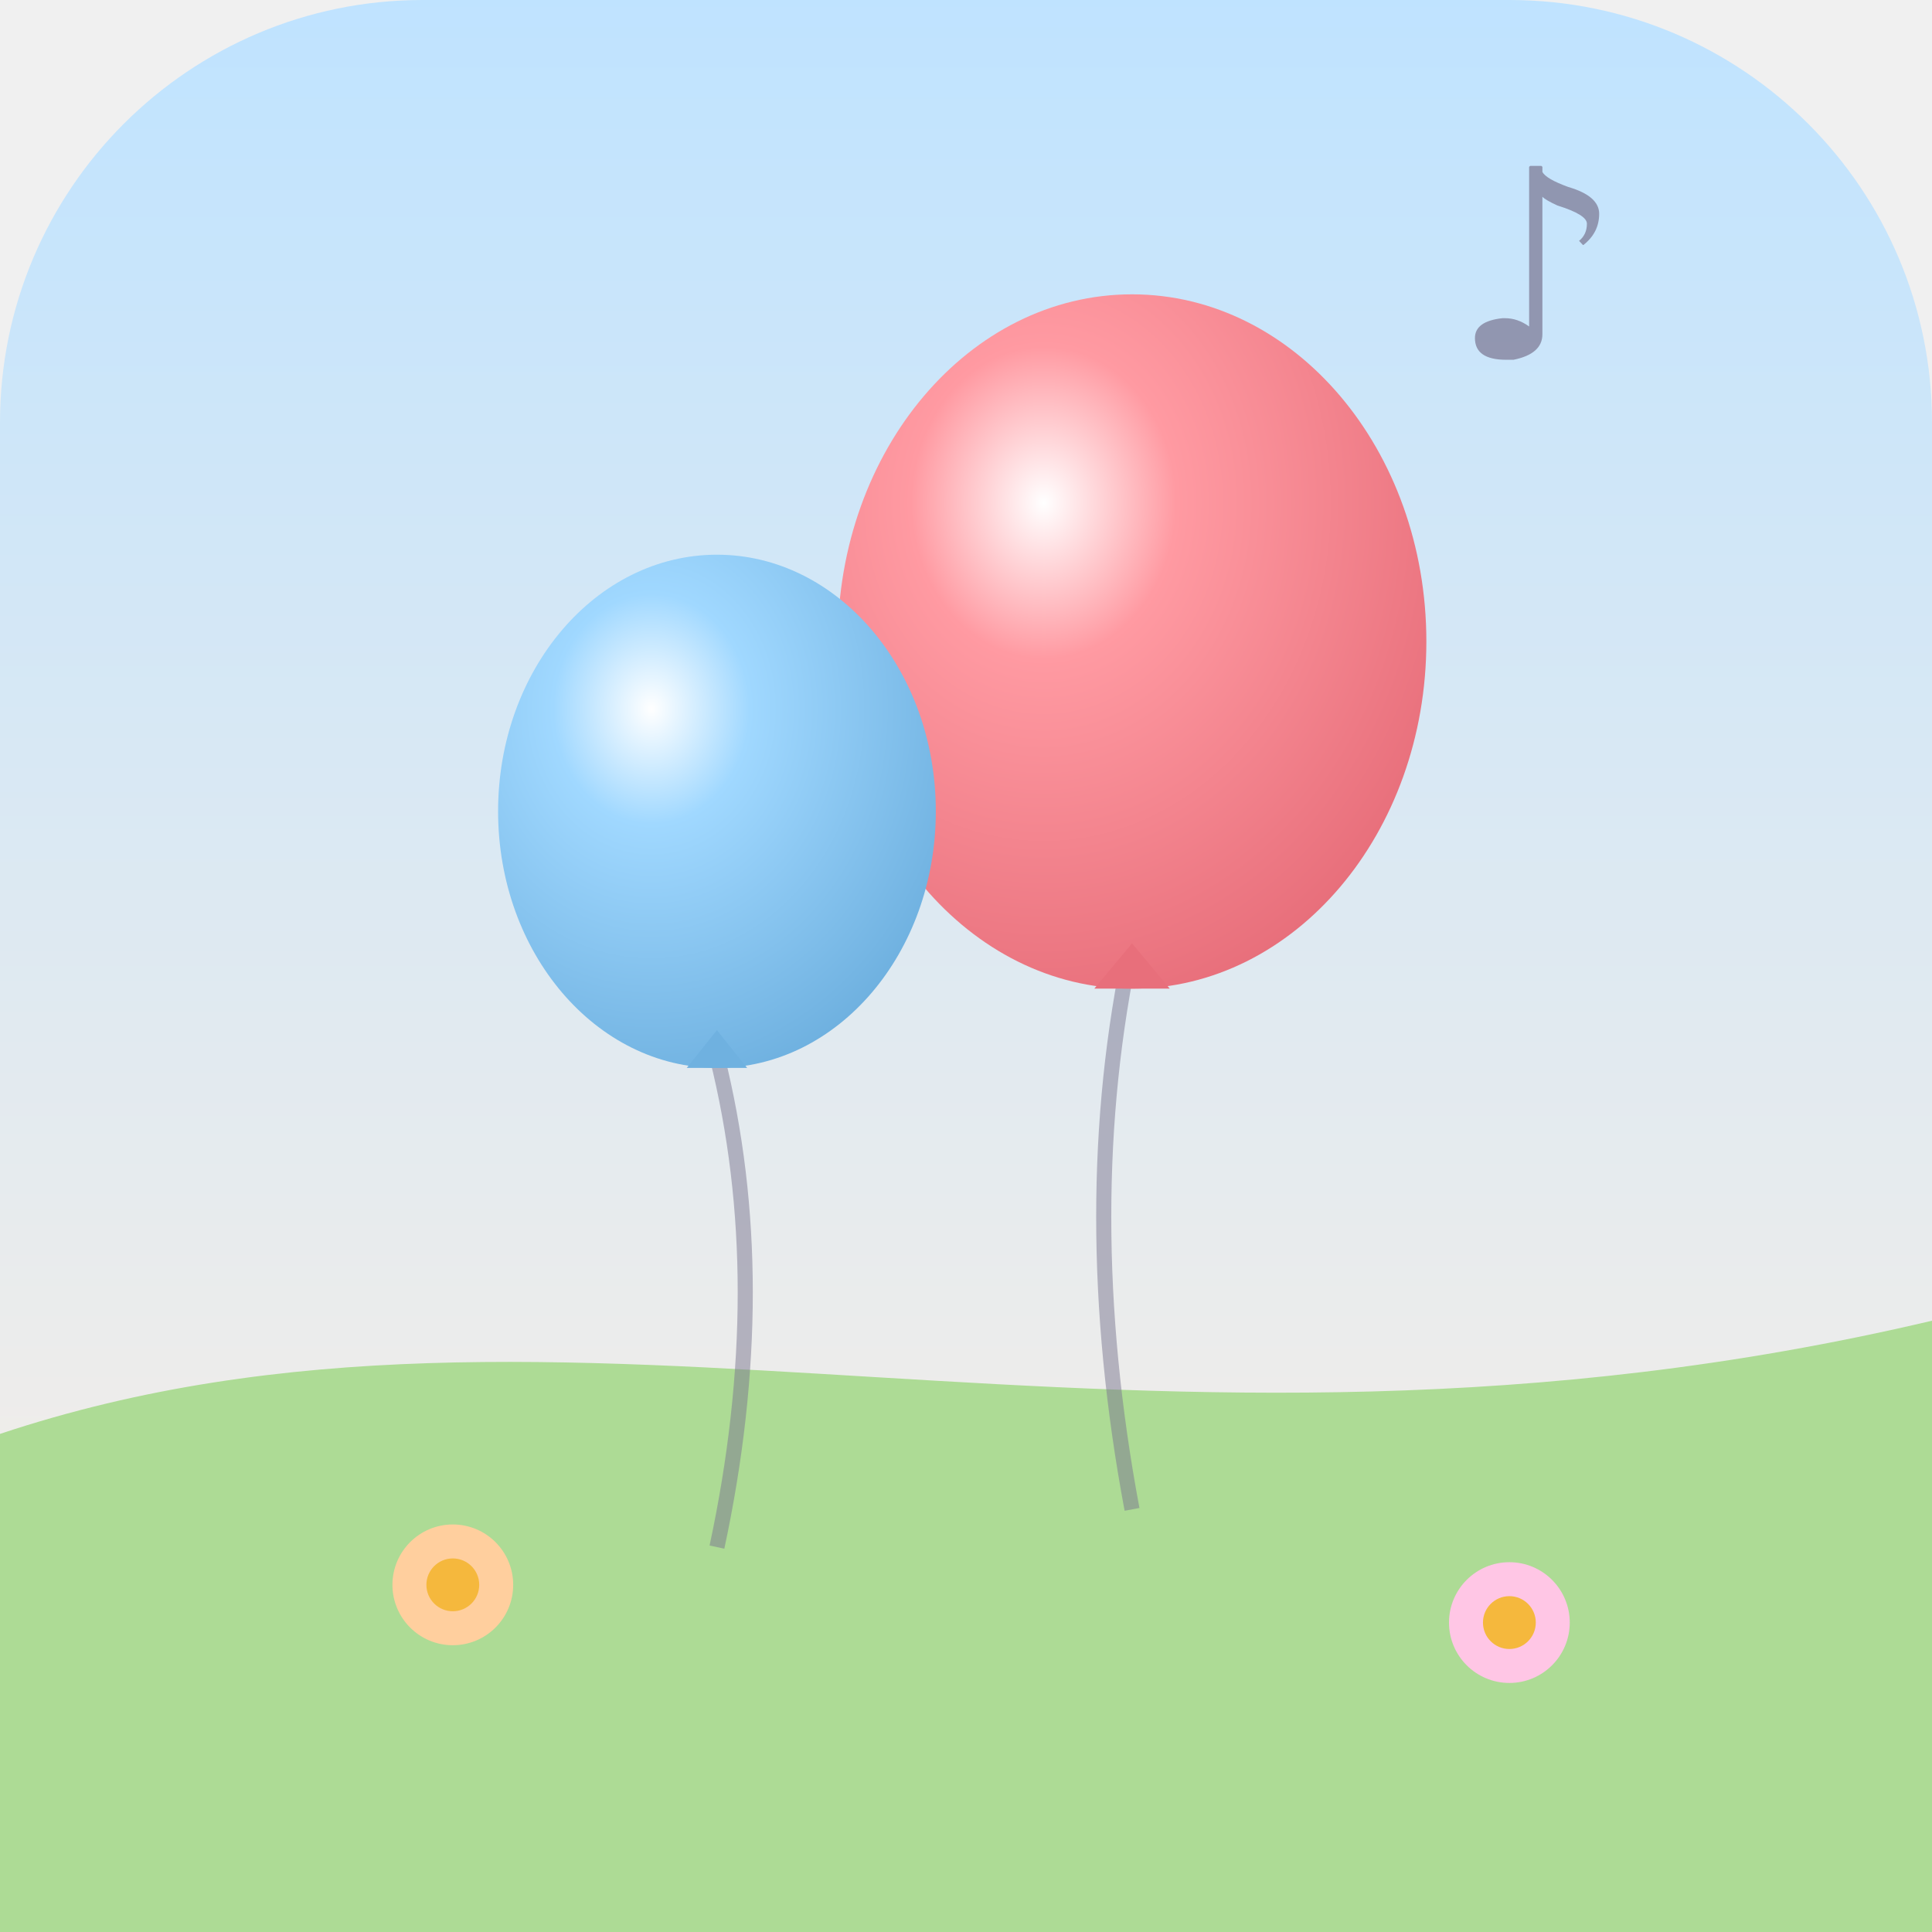
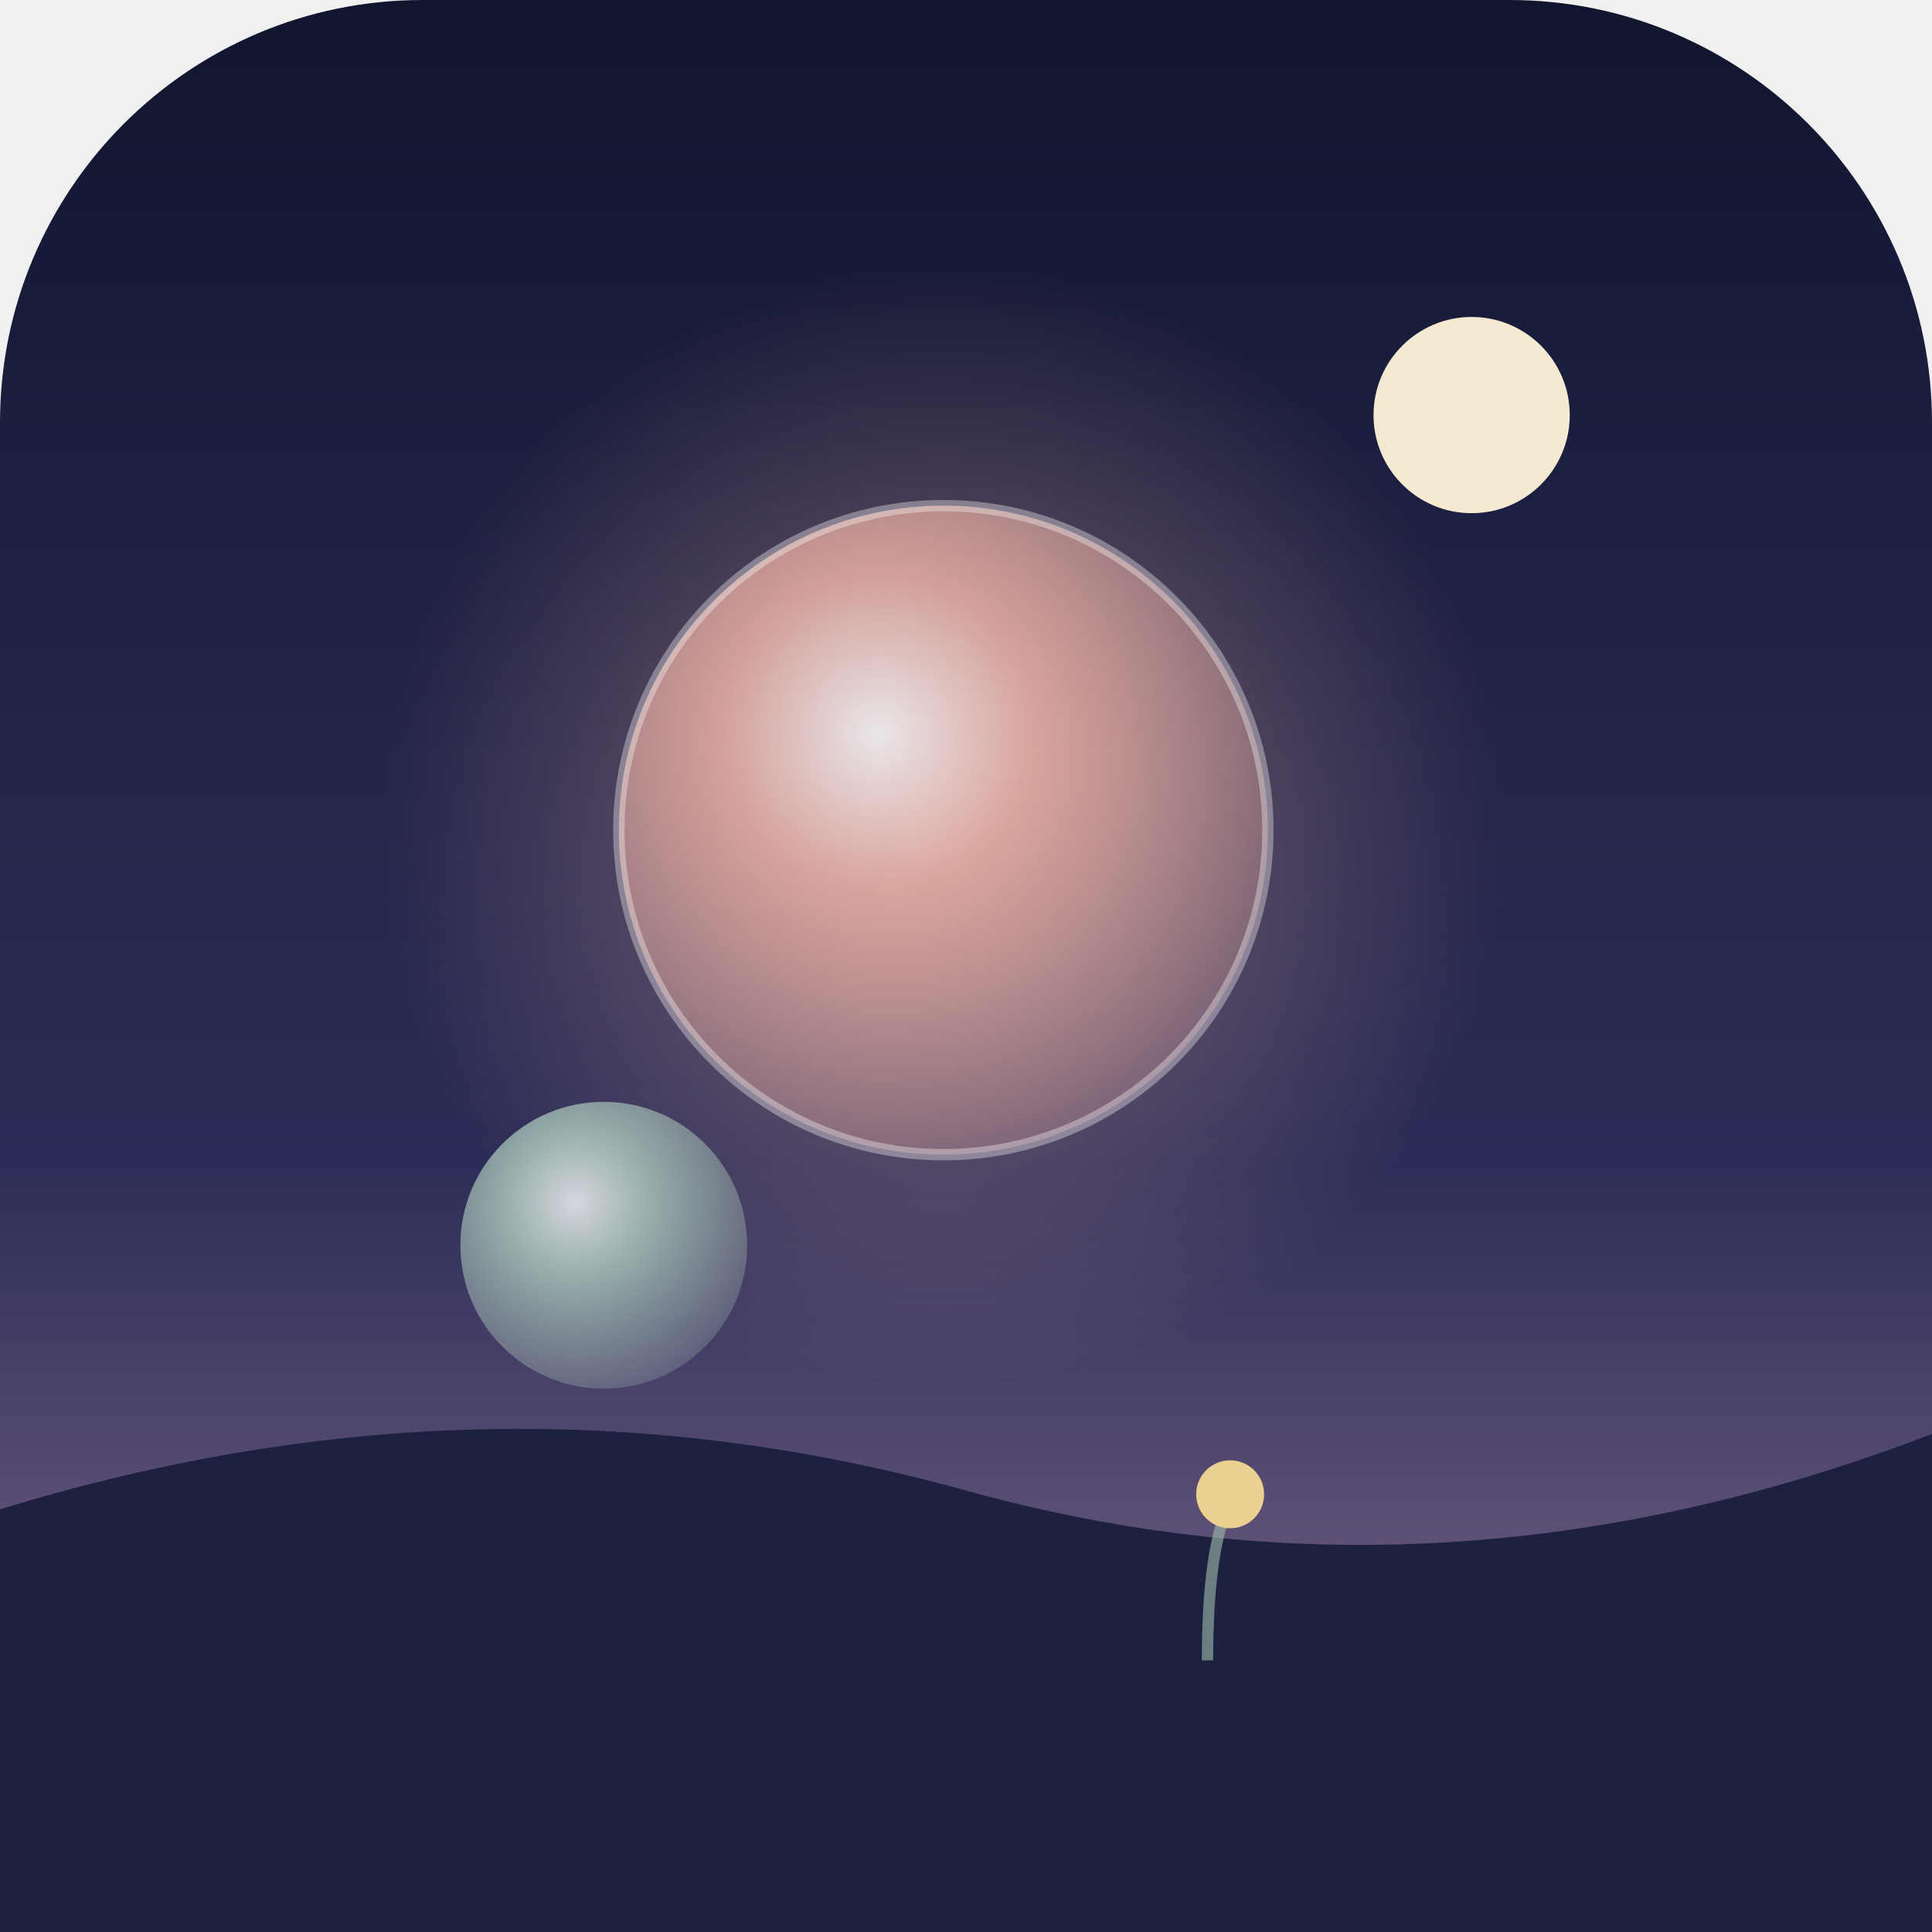
<svg xmlns="http://www.w3.org/2000/svg" viewBox="0 0 512 512">
  <defs>
    <linearGradient id="sky" x1="0" y1="0" x2="0" y2="1">
-       <stop offset="0" stop-color="#bfe3ff" />
-       <stop offset="1" stop-color="#fff0e3" />
+       <stop offset="0" stop-color="#11152e" />
+       <stop offset="0.6" stop-color="#2c2d58" />
+       <stop offset="0.85" stop-color="#6b5a7e" />
+       <stop offset="1" stop-color="#c99486" />
    </linearGradient>
-     <radialGradient id="b1" cx="35%" cy="30%" r="75%">
-       <stop offset="0" stop-color="#ffffff" />
-       <stop offset="0.3" stop-color="#ff9aa2" />
-       <stop offset="1" stop-color="#e86f7b" />
+     <radialGradient id="orb" cx="40%" cy="35%" r="70%">
+       <stop offset="0" stop-color="#ffffff" stop-opacity=".85" />
+       <stop offset=".35" stop-color="#f2b5a7" stop-opacity=".8" />
+       <stop offset="1" stop-color="#f2b5a7" stop-opacity=".25" />
    </radialGradient>
-     <radialGradient id="b2" cx="35%" cy="30%" r="75%">
-       <stop offset="0" stop-color="#ffffff" />
-       <stop offset="0.3" stop-color="#a0d8ff" />
-       <stop offset="1" stop-color="#6fb1e0" />
+     <radialGradient id="halo" cx="50%" cy="50%" r="50%">
+       <stop offset="0" stop-color="#f2b5a7" stop-opacity=".45" />
+       <stop offset="1" stop-color="#f2b5a7" stop-opacity="0" />
+     </radialGradient>
+     <radialGradient id="orb2" cx="40%" cy="35%" r="70%">
+       <stop offset="0" stop-color="#ffffff" stop-opacity=".8" />
+       <stop offset=".35" stop-color="#b9d9c6" stop-opacity=".75" />
+       <stop offset="1" stop-color="#b9d9c6" stop-opacity=".2" />
    </radialGradient>
  </defs>
  <rect width="512" height="512" rx="112" fill="url(#sky)" />
-   <path d="M0 380 C 150 330, 300 400, 512 350 L512 512 L0 512 Z" fill="#addb95" />
-   <path d="M300 250 Q 285 320 300 400" fill="none" stroke="#7a7690" stroke-width="4" stroke-opacity=".5" />
-   <path d="M190 280 Q 205 340 190 410" fill="none" stroke="#7a7690" stroke-width="4" stroke-opacity=".5" />
-   <ellipse cx="300" cy="170" rx="78" ry="92" fill="url(#b1)" />
-   <path d="M290 262 L310 262 L300 250 Z" fill="#e86f7b" />
-   <ellipse cx="190" cy="215" rx="58" ry="68" fill="url(#b2)" />
-   <path d="M182 283 L198 283 L190 273 Z" fill="#6fb1e0" />
-   <text x="385" y="95" font-size="70" font-family="sans-serif" fill="#7a7690" fill-opacity=".7">♪</text>
-   <circle cx="120" cy="420" r="16" fill="#ffcf9e" />
-   <circle cx="120" cy="420" r="7" fill="#f5b83d" />
-   <circle cx="400" cy="430" r="16" fill="#ffc6e5" />
-   <circle cx="400" cy="430" r="7" fill="#f5b83d" />
+   <circle cx="390" cy="110" r="26" fill="#f4ead2" />
+   <path d="M0 400 Q 130 360 256 395 T 512 380 L512 512 L0 512 Z" fill="#1c2140" />
+   <circle cx="250" cy="220" r="150" fill="url(#halo)" />
+   <circle cx="250" cy="220" r="86" fill="url(#orb)" />
+   <circle cx="250" cy="220" r="86" fill="none" stroke="#fff" stroke-opacity=".35" stroke-width="3" />
+   <circle cx="160" cy="330" r="38" fill="url(#orb2)" />
+   <path d="M320 440 q0 -30 6 -42" stroke="#a0beaa" stroke-opacity=".6" stroke-width="3" fill="none" />
+   <circle cx="326" cy="396" r="9" fill="#ecd08f" />
</svg>
